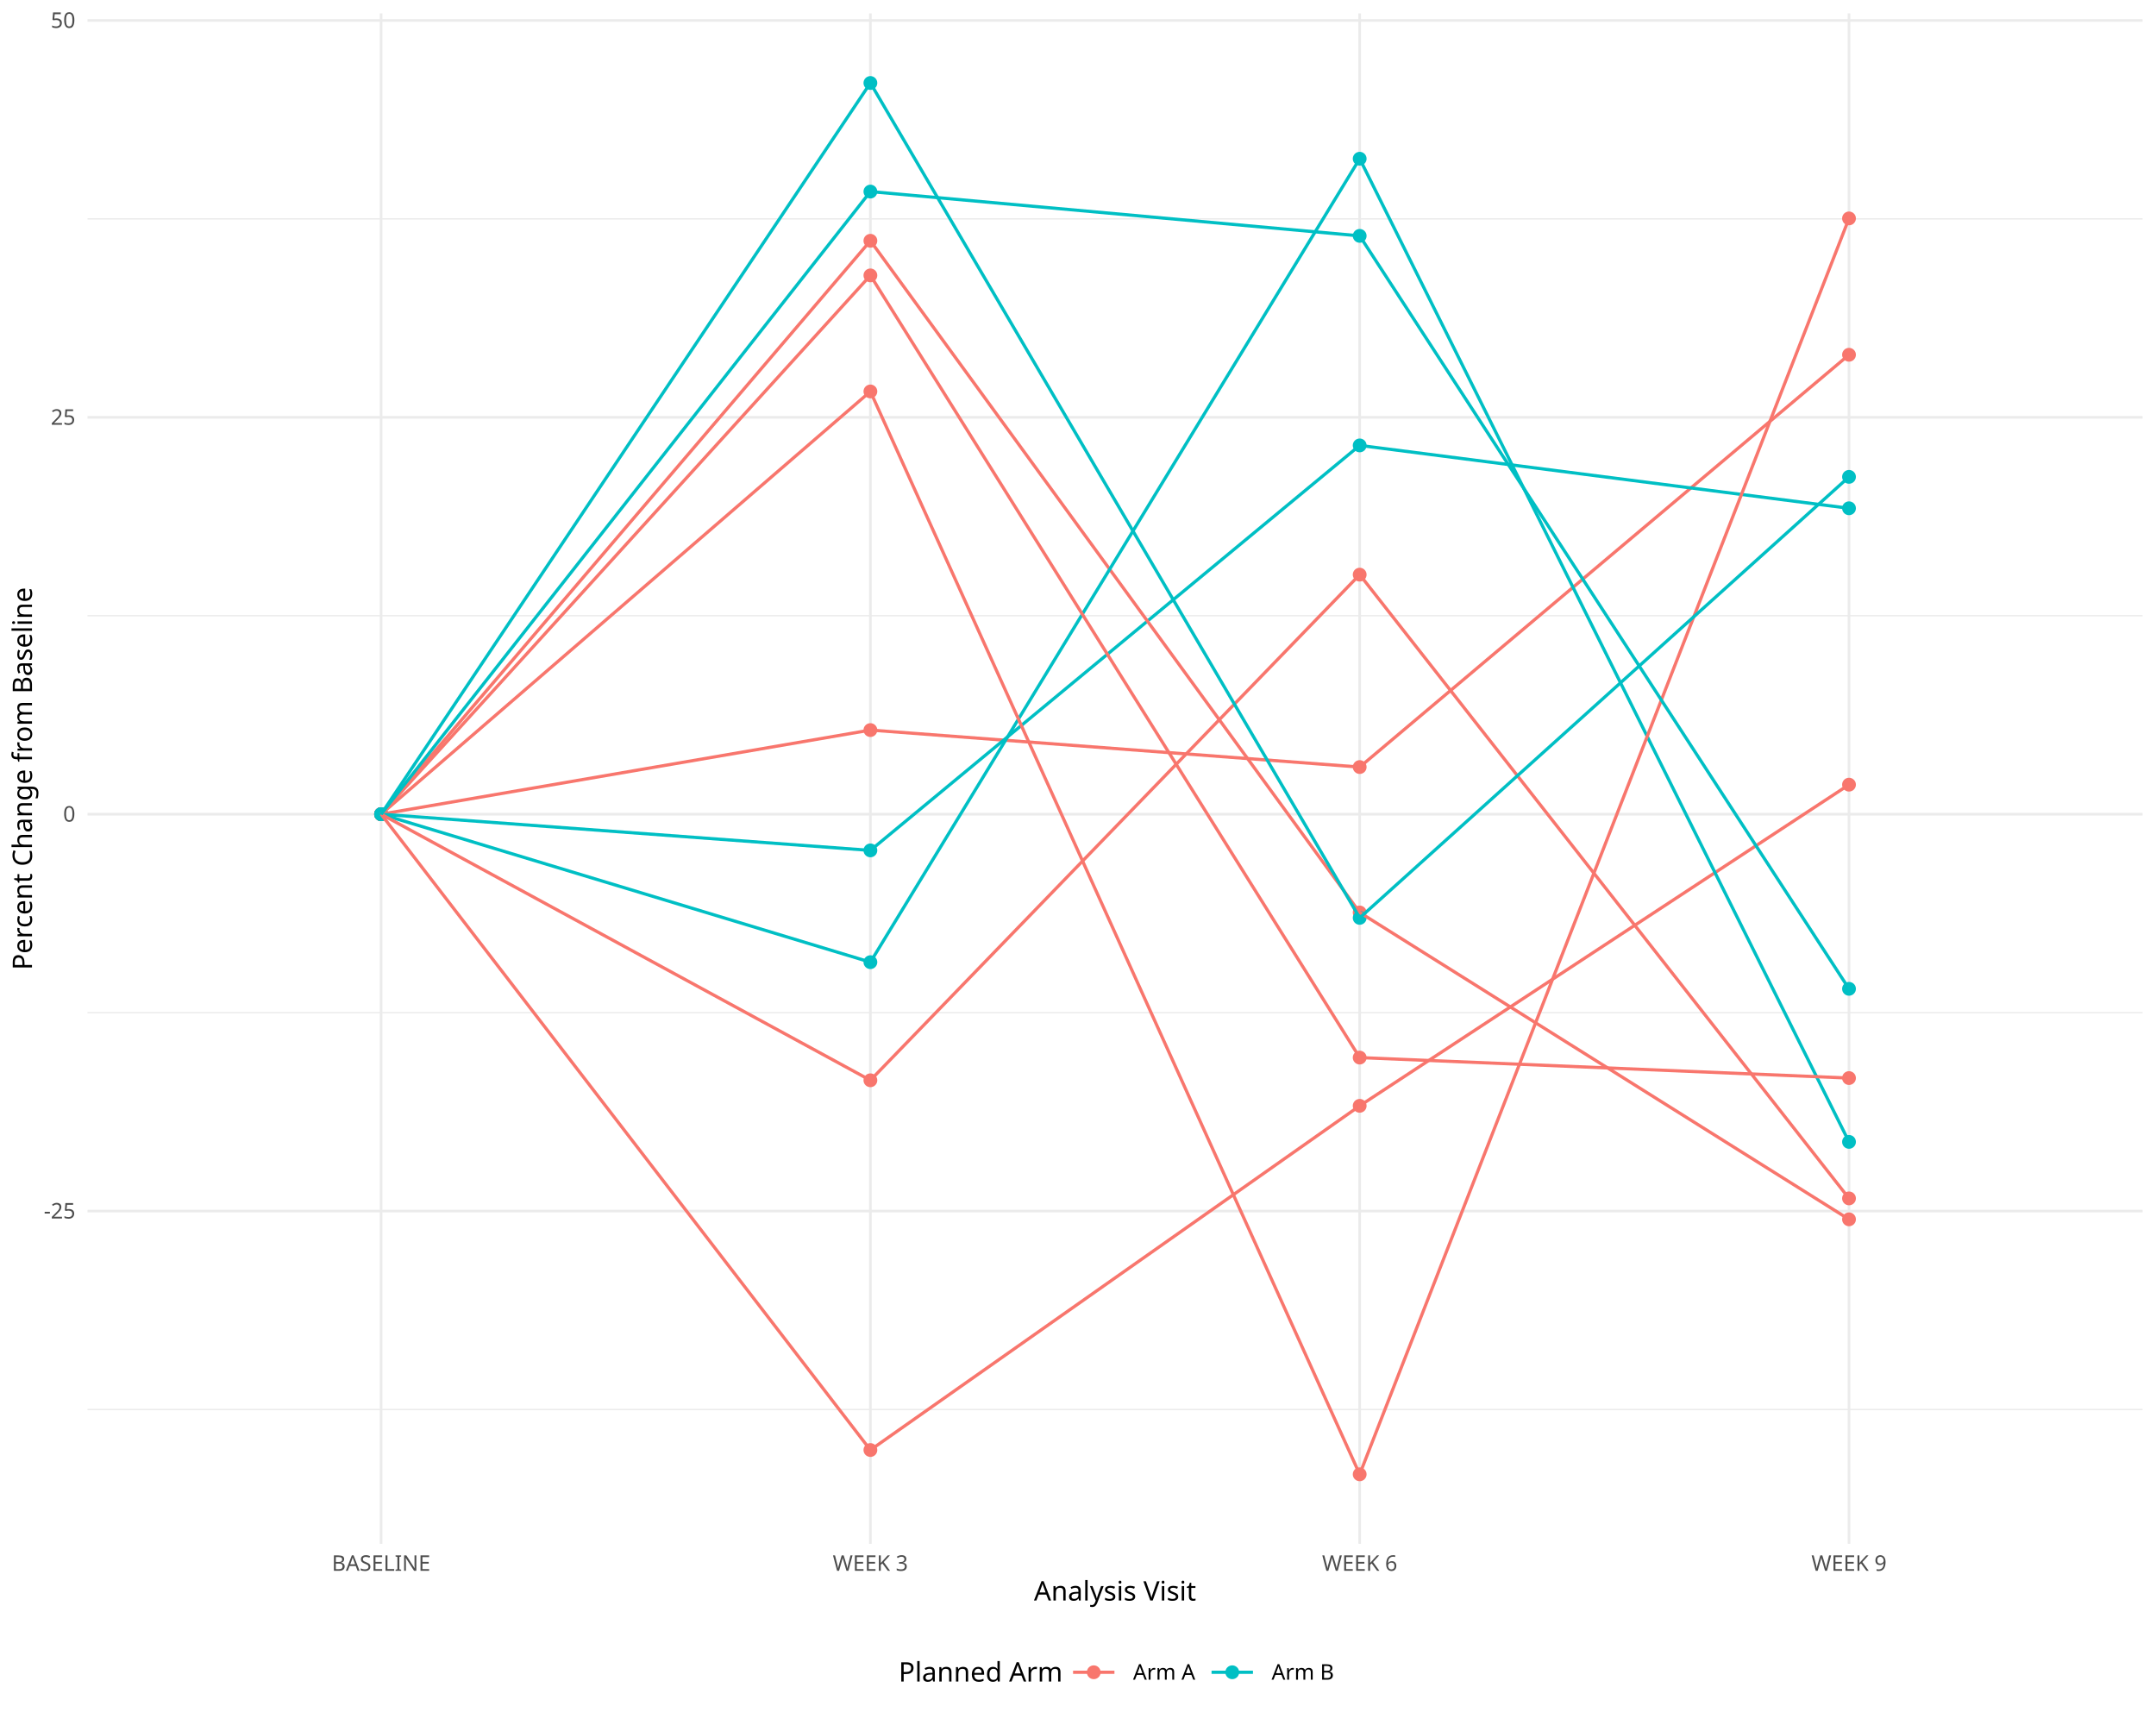
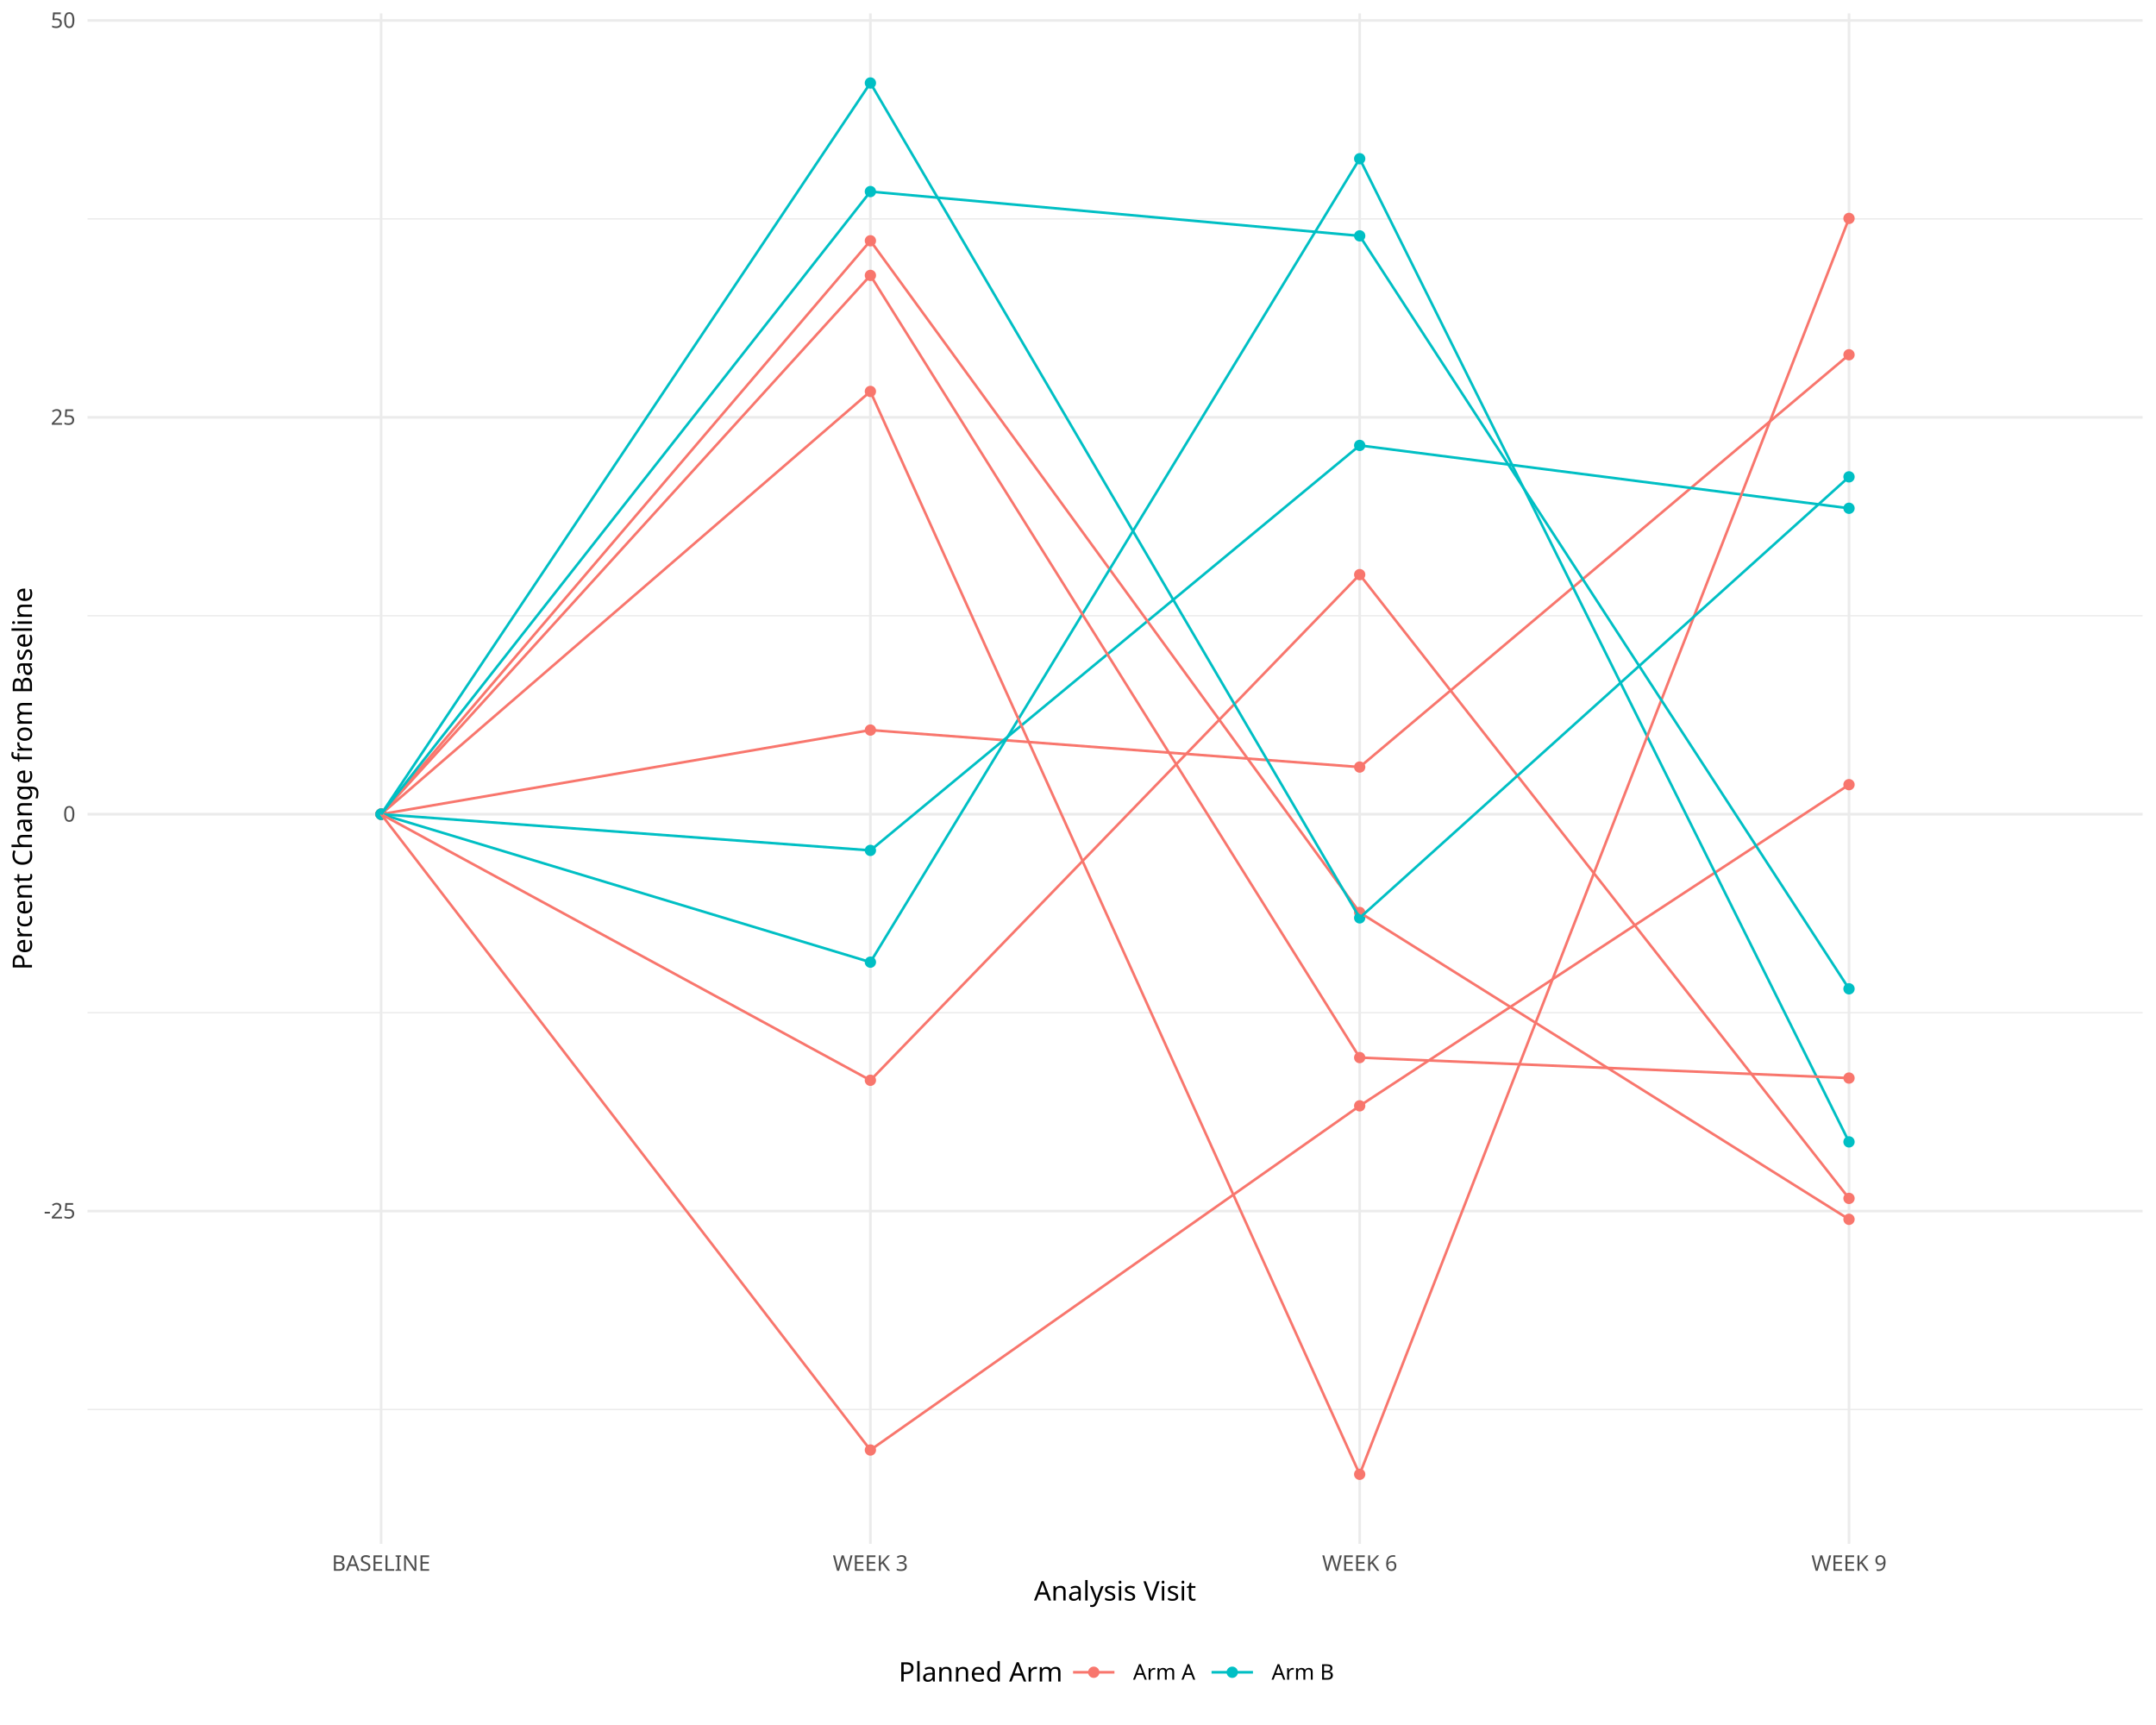
<svg xmlns="http://www.w3.org/2000/svg" class="svglite" data-engine-version="2.0" width="720.00pt" height="576.00pt" viewBox="0 0 720.00 576.00">
  <defs>
    <style type="text/css">
    .svglite line, .svglite polyline, .svglite polygon, .svglite path, .svglite rect, .svglite circle {
      fill: none;
      stroke: #000000;
      stroke-linecap: round;
      stroke-linejoin: round;
      stroke-miterlimit: 10.00;
    }
  </style>
  </defs>
  <rect width="100%" height="100%" style="stroke: none; fill: #FFFFFF;" />
  <defs>
    <clipPath id="cpMC4wMHw3MjAuMDB8MC4wMHw1NzYuMDA=">
      <rect x="0.00" y="0.00" width="720.00" height="576.00" />
    </clipPath>
  </defs>
  <g clip-path="url(#cpMC4wMHw3MjAuMDB8MC4wMHw1NzYuMDA=)">
- </g>
+     <rect x="0.00" y="0.00" width="720.00" height="576.00" style="stroke-width: 0.87; stroke: none; fill: #FFFFFF;" />
+   </g>
  <defs>
    <clipPath id="cpMjkuMjN8NzE1LjUyfDQuNDh8NTE1LjUy">
      <rect x="29.23" y="4.48" width="686.29" height="511.03" />
    </clipPath>
  </defs>
  <g clip-path="url(#cpMjkuMjN8NzE1LjUyfDQuNDh8NTE1LjUy)">
    <polyline points="29.23,470.66 715.52,470.66 " style="stroke-width: 0.44; stroke: #EBEBEB; stroke-linecap: butt;" />
    <polyline points="29.23,338.14 715.52,338.14 " style="stroke-width: 0.44; stroke: #EBEBEB; stroke-linecap: butt;" />
    <polyline points="29.23,205.61 715.52,205.61 " style="stroke-width: 0.44; stroke: #EBEBEB; stroke-linecap: butt;" />
    <polyline points="29.23,73.09 715.52,73.09 " style="stroke-width: 0.44; stroke: #EBEBEB; stroke-linecap: butt;" />
    <polyline points="29.23,404.40 715.52,404.40 " style="stroke-width: 0.87; stroke: #EBEBEB; stroke-linecap: butt;" />
    <polyline points="29.23,271.87 715.52,271.87 " style="stroke-width: 0.87; stroke: #EBEBEB; stroke-linecap: butt;" />
    <polyline points="29.23,139.35 715.52,139.35 " style="stroke-width: 0.87; stroke: #EBEBEB; stroke-linecap: butt;" />
    <polyline points="29.23,6.83 715.52,6.83 " style="stroke-width: 0.87; stroke: #EBEBEB; stroke-linecap: butt;" />
    <polyline points="127.27,515.52 127.27,4.48 " style="stroke-width: 0.87; stroke: #EBEBEB; stroke-linecap: butt;" />
    <polyline points="290.67,515.52 290.67,4.48 " style="stroke-width: 0.87; stroke: #EBEBEB; stroke-linecap: butt;" />
    <polyline points="454.07,515.52 454.07,4.48 " style="stroke-width: 0.87; stroke: #EBEBEB; stroke-linecap: butt;" />
    <polyline points="617.48,515.52 617.48,4.48 " style="stroke-width: 0.87; stroke: #EBEBEB; stroke-linecap: butt;" />
-     <circle cx="127.27" cy="271.87" r="1.95" style="stroke-width: 0.71; stroke: #F8766D; fill: #F8766D;" />
-     <circle cx="290.67" cy="243.78" r="1.95" style="stroke-width: 0.71; stroke: #F8766D; fill: #F8766D;" />
-     <circle cx="454.07" cy="256.13" r="1.95" style="stroke-width: 0.71; stroke: #F8766D; fill: #F8766D;" />
-     <circle cx="617.48" cy="118.46" r="1.95" style="stroke-width: 0.71; stroke: #F8766D; fill: #F8766D;" />
-     <circle cx="127.27" cy="271.87" r="1.95" style="stroke-width: 0.71; stroke: #00BFC4; fill: #00BFC4;" />
-     <circle cx="290.67" cy="283.96" r="1.95" style="stroke-width: 0.71; stroke: #00BFC4; fill: #00BFC4;" />
-     <circle cx="454.07" cy="148.73" r="1.95" style="stroke-width: 0.71; stroke: #00BFC4; fill: #00BFC4;" />
-     <circle cx="617.48" cy="169.72" r="1.95" style="stroke-width: 0.71; stroke: #00BFC4; fill: #00BFC4;" />
-     <circle cx="127.27" cy="271.87" r="1.95" style="stroke-width: 0.71; stroke: #F8766D; fill: #F8766D;" />
-     <circle cx="290.67" cy="80.40" r="1.95" style="stroke-width: 0.71; stroke: #F8766D; fill: #F8766D;" />
-     <circle cx="454.07" cy="304.69" r="1.95" style="stroke-width: 0.71; stroke: #F8766D; fill: #F8766D;" />
-     <circle cx="617.48" cy="407.15" r="1.95" style="stroke-width: 0.71; stroke: #F8766D; fill: #F8766D;" />
-     <circle cx="127.27" cy="271.87" r="1.95" style="stroke-width: 0.71; stroke: #F8766D; fill: #F8766D;" />
-     <circle cx="290.67" cy="484.18" r="1.95" style="stroke-width: 0.71; stroke: #F8766D; fill: #F8766D;" />
-     <circle cx="454.07" cy="369.25" r="1.95" style="stroke-width: 0.71; stroke: #F8766D; fill: #F8766D;" />
-     <circle cx="617.48" cy="262.01" r="1.95" style="stroke-width: 0.71; stroke: #F8766D; fill: #F8766D;" />
-     <circle cx="127.27" cy="271.87" r="1.95" style="stroke-width: 0.71; stroke: #00BFC4; fill: #00BFC4;" />
-     <circle cx="290.67" cy="321.28" r="1.95" style="stroke-width: 0.71; stroke: #00BFC4; fill: #00BFC4;" />
-     <circle cx="454.07" cy="53.00" r="1.95" style="stroke-width: 0.71; stroke: #00BFC4; fill: #00BFC4;" />
-     <circle cx="617.48" cy="381.29" r="1.95" style="stroke-width: 0.71; stroke: #00BFC4; fill: #00BFC4;" />
-     <circle cx="127.27" cy="271.87" r="1.95" style="stroke-width: 0.71; stroke: #F8766D; fill: #F8766D;" />
-     <circle cx="290.67" cy="360.72" r="1.95" style="stroke-width: 0.71; stroke: #F8766D; fill: #F8766D;" />
-     <circle cx="454.07" cy="191.88" r="1.95" style="stroke-width: 0.71; stroke: #F8766D; fill: #F8766D;" />
-     <circle cx="617.48" cy="400.16" r="1.95" style="stroke-width: 0.71; stroke: #F8766D; fill: #F8766D;" />
-     <circle cx="127.27" cy="271.87" r="1.95" style="stroke-width: 0.71; stroke: #F8766D; fill: #F8766D;" />
-     <circle cx="290.67" cy="130.71" r="1.95" style="stroke-width: 0.71; stroke: #F8766D; fill: #F8766D;" />
-     <circle cx="454.07" cy="492.29" r="1.95" style="stroke-width: 0.71; stroke: #F8766D; fill: #F8766D;" />
-     <circle cx="617.48" cy="72.93" r="1.95" style="stroke-width: 0.71; stroke: #F8766D; fill: #F8766D;" />
-     <circle cx="127.27" cy="271.87" r="1.95" style="stroke-width: 0.71; stroke: #F8766D; fill: #F8766D;" />
-     <circle cx="290.67" cy="91.96" r="1.95" style="stroke-width: 0.71; stroke: #F8766D; fill: #F8766D;" />
-     <circle cx="454.07" cy="353.14" r="1.95" style="stroke-width: 0.71; stroke: #F8766D; fill: #F8766D;" />
-     <circle cx="617.48" cy="359.98" r="1.95" style="stroke-width: 0.71; stroke: #F8766D; fill: #F8766D;" />
-     <circle cx="127.27" cy="271.87" r="1.95" style="stroke-width: 0.71; stroke: #00BFC4; fill: #00BFC4;" />
-     <circle cx="290.67" cy="63.97" r="1.95" style="stroke-width: 0.71; stroke: #00BFC4; fill: #00BFC4;" />
-     <circle cx="454.07" cy="78.76" r="1.95" style="stroke-width: 0.71; stroke: #00BFC4; fill: #00BFC4;" />
-     <circle cx="617.48" cy="330.18" r="1.95" style="stroke-width: 0.71; stroke: #00BFC4; fill: #00BFC4;" />
-     <circle cx="127.27" cy="271.87" r="1.95" style="stroke-width: 0.71; stroke: #00BFC4; fill: #00BFC4;" />
-     <circle cx="290.67" cy="27.71" r="1.95" style="stroke-width: 0.71; stroke: #00BFC4; fill: #00BFC4;" />
-     <circle cx="454.07" cy="306.49" r="1.95" style="stroke-width: 0.71; stroke: #00BFC4; fill: #00BFC4;" />
-     <circle cx="617.48" cy="159.23" r="1.95" style="stroke-width: 0.71; stroke: #00BFC4; fill: #00BFC4;" />
-     <polyline points="127.27,271.87 290.67,243.78 454.07,256.13 617.48,118.46 " style="stroke-width: 1.07; stroke: #F8766D; stroke-linecap: butt;" />
-     <polyline points="127.27,271.87 290.67,283.96 454.07,148.73 617.48,169.72 " style="stroke-width: 1.07; stroke: #00BFC4; stroke-linecap: butt;" />
-     <polyline points="127.27,271.87 290.67,80.40 454.07,304.69 617.48,407.15 " style="stroke-width: 1.07; stroke: #F8766D; stroke-linecap: butt;" />
-     <polyline points="127.27,271.87 290.67,484.18 454.07,369.25 617.48,262.01 " style="stroke-width: 1.07; stroke: #F8766D; stroke-linecap: butt;" />
-     <polyline points="127.27,271.87 290.67,321.28 454.07,53.00 617.48,381.29 " style="stroke-width: 1.07; stroke: #00BFC4; stroke-linecap: butt;" />
-     <polyline points="127.27,271.87 290.67,360.72 454.07,191.88 617.48,400.16 " style="stroke-width: 1.07; stroke: #F8766D; stroke-linecap: butt;" />
-     <polyline points="127.27,271.87 290.67,130.71 454.07,492.29 617.48,72.93 " style="stroke-width: 1.07; stroke: #F8766D; stroke-linecap: butt;" />
-     <polyline points="127.27,271.87 290.67,91.96 454.07,353.14 617.48,359.98 " style="stroke-width: 1.07; stroke: #F8766D; stroke-linecap: butt;" />
-     <polyline points="127.27,271.87 290.67,63.97 454.07,78.76 617.48,330.18 " style="stroke-width: 1.07; stroke: #00BFC4; stroke-linecap: butt;" />
-     <polyline points="127.27,271.87 290.67,27.71 454.07,306.49 617.48,159.23 " style="stroke-width: 1.07; stroke: #00BFC4; stroke-linecap: butt;" />
+     <circle cx="127.27" cy="271.87" r="1.60" style="stroke-width: 0.58; stroke: #F8766D; fill: #F8766D;" />
+     <circle cx="290.67" cy="243.78" r="1.60" style="stroke-width: 0.58; stroke: #F8766D; fill: #F8766D;" />
+     <circle cx="454.07" cy="256.13" r="1.60" style="stroke-width: 0.58; stroke: #F8766D; fill: #F8766D;" />
+     <circle cx="617.48" cy="118.46" r="1.60" style="stroke-width: 0.58; stroke: #F8766D; fill: #F8766D;" />
+     <circle cx="127.27" cy="271.87" r="1.60" style="stroke-width: 0.58; stroke: #00BFC4; fill: #00BFC4;" />
+     <circle cx="290.67" cy="283.96" r="1.60" style="stroke-width: 0.58; stroke: #00BFC4; fill: #00BFC4;" />
+     <circle cx="454.07" cy="148.73" r="1.60" style="stroke-width: 0.58; stroke: #00BFC4; fill: #00BFC4;" />
+     <circle cx="617.48" cy="169.72" r="1.60" style="stroke-width: 0.58; stroke: #00BFC4; fill: #00BFC4;" />
+     <circle cx="127.27" cy="271.87" r="1.60" style="stroke-width: 0.58; stroke: #F8766D; fill: #F8766D;" />
+     <circle cx="290.67" cy="80.40" r="1.60" style="stroke-width: 0.58; stroke: #F8766D; fill: #F8766D;" />
+     <circle cx="454.07" cy="304.69" r="1.60" style="stroke-width: 0.58; stroke: #F8766D; fill: #F8766D;" />
+     <circle cx="617.48" cy="407.15" r="1.60" style="stroke-width: 0.58; stroke: #F8766D; fill: #F8766D;" />
+     <circle cx="127.27" cy="271.87" r="1.60" style="stroke-width: 0.58; stroke: #F8766D; fill: #F8766D;" />
+     <circle cx="290.67" cy="484.18" r="1.60" style="stroke-width: 0.58; stroke: #F8766D; fill: #F8766D;" />
+     <circle cx="454.07" cy="369.25" r="1.60" style="stroke-width: 0.58; stroke: #F8766D; fill: #F8766D;" />
+     <circle cx="617.48" cy="262.01" r="1.60" style="stroke-width: 0.58; stroke: #F8766D; fill: #F8766D;" />
+     <circle cx="127.27" cy="271.87" r="1.60" style="stroke-width: 0.58; stroke: #00BFC4; fill: #00BFC4;" />
+     <circle cx="290.67" cy="321.28" r="1.60" style="stroke-width: 0.58; stroke: #00BFC4; fill: #00BFC4;" />
+     <circle cx="454.07" cy="53.00" r="1.60" style="stroke-width: 0.58; stroke: #00BFC4; fill: #00BFC4;" />
+     <circle cx="617.48" cy="381.29" r="1.60" style="stroke-width: 0.58; stroke: #00BFC4; fill: #00BFC4;" />
+     <circle cx="127.27" cy="271.87" r="1.60" style="stroke-width: 0.58; stroke: #F8766D; fill: #F8766D;" />
+     <circle cx="290.67" cy="360.72" r="1.60" style="stroke-width: 0.58; stroke: #F8766D; fill: #F8766D;" />
+     <circle cx="454.07" cy="191.88" r="1.60" style="stroke-width: 0.58; stroke: #F8766D; fill: #F8766D;" />
+     <circle cx="617.48" cy="400.16" r="1.60" style="stroke-width: 0.58; stroke: #F8766D; fill: #F8766D;" />
+     <circle cx="127.27" cy="271.87" r="1.60" style="stroke-width: 0.58; stroke: #F8766D; fill: #F8766D;" />
+     <circle cx="290.67" cy="130.71" r="1.60" style="stroke-width: 0.58; stroke: #F8766D; fill: #F8766D;" />
+     <circle cx="454.07" cy="492.29" r="1.60" style="stroke-width: 0.58; stroke: #F8766D; fill: #F8766D;" />
+     <circle cx="617.48" cy="72.93" r="1.60" style="stroke-width: 0.58; stroke: #F8766D; fill: #F8766D;" />
+     <circle cx="127.27" cy="271.87" r="1.60" style="stroke-width: 0.58; stroke: #F8766D; fill: #F8766D;" />
+     <circle cx="290.67" cy="91.96" r="1.60" style="stroke-width: 0.58; stroke: #F8766D; fill: #F8766D;" />
+     <circle cx="454.07" cy="353.14" r="1.60" style="stroke-width: 0.58; stroke: #F8766D; fill: #F8766D;" />
+     <circle cx="617.48" cy="359.98" r="1.60" style="stroke-width: 0.58; stroke: #F8766D; fill: #F8766D;" />
+     <circle cx="127.27" cy="271.87" r="1.60" style="stroke-width: 0.58; stroke: #00BFC4; fill: #00BFC4;" />
+     <circle cx="290.67" cy="63.97" r="1.60" style="stroke-width: 0.58; stroke: #00BFC4; fill: #00BFC4;" />
+     <circle cx="454.07" cy="78.76" r="1.60" style="stroke-width: 0.58; stroke: #00BFC4; fill: #00BFC4;" />
+     <circle cx="617.48" cy="330.18" r="1.60" style="stroke-width: 0.58; stroke: #00BFC4; fill: #00BFC4;" />
+     <circle cx="127.27" cy="271.87" r="1.60" style="stroke-width: 0.58; stroke: #00BFC4; fill: #00BFC4;" />
+     <circle cx="290.67" cy="27.71" r="1.60" style="stroke-width: 0.58; stroke: #00BFC4; fill: #00BFC4;" />
+     <circle cx="454.07" cy="306.49" r="1.60" style="stroke-width: 0.58; stroke: #00BFC4; fill: #00BFC4;" />
+     <circle cx="617.48" cy="159.23" r="1.60" style="stroke-width: 0.58; stroke: #00BFC4; fill: #00BFC4;" />
+     <polyline points="127.27,271.87 290.67,243.78 454.07,256.13 617.48,118.46 " style="stroke-width: 0.87; stroke: #F8766D; stroke-linecap: butt;" />
+     <polyline points="127.27,271.87 290.67,283.96 454.07,148.73 617.48,169.72 " style="stroke-width: 0.87; stroke: #00BFC4; stroke-linecap: butt;" />
+     <polyline points="127.27,271.87 290.67,80.40 454.07,304.69 617.48,407.15 " style="stroke-width: 0.87; stroke: #F8766D; stroke-linecap: butt;" />
+     <polyline points="127.27,271.87 290.67,484.18 454.07,369.25 617.48,262.01 " style="stroke-width: 0.87; stroke: #F8766D; stroke-linecap: butt;" />
+     <polyline points="127.27,271.87 290.67,321.28 454.07,53.00 617.48,381.29 " style="stroke-width: 0.87; stroke: #00BFC4; stroke-linecap: butt;" />
+     <polyline points="127.27,271.87 290.67,360.72 454.07,191.88 617.48,400.16 " style="stroke-width: 0.87; stroke: #F8766D; stroke-linecap: butt;" />
+     <polyline points="127.27,271.87 290.67,130.71 454.07,492.29 617.48,72.93 " style="stroke-width: 0.87; stroke: #F8766D; stroke-linecap: butt;" />
+     <polyline points="127.27,271.87 290.67,91.96 454.07,353.14 617.48,359.98 " style="stroke-width: 0.87; stroke: #F8766D; stroke-linecap: butt;" />
+     <polyline points="127.27,271.87 290.67,63.97 454.07,78.76 617.48,330.18 " style="stroke-width: 0.87; stroke: #00BFC4; stroke-linecap: butt;" />
+     <polyline points="127.27,271.87 290.67,27.71 454.07,306.49 617.48,159.23 " style="stroke-width: 0.87; stroke: #00BFC4; stroke-linecap: butt;" />
  </g>
  <g clip-path="url(#cpMC4wMHw3MjAuMDB8MC4wMHw1NzYuMDA=)">
    <text x="25.19" y="406.87" text-anchor="end" style="font-size: 7.20px; fill: #4D4D4D; font-family: sans;" textLength="10.41px" lengthAdjust="spacingAndGlyphs">-25</text>
    <text x="25.19" y="274.35" text-anchor="end" style="font-size: 7.20px; fill: #4D4D4D; font-family: sans;" textLength="4.00px" lengthAdjust="spacingAndGlyphs">0</text>
    <text x="25.19" y="141.83" text-anchor="end" style="font-size: 7.20px; fill: #4D4D4D; font-family: sans;" textLength="8.01px" lengthAdjust="spacingAndGlyphs">25</text>
    <text x="25.19" y="9.30" text-anchor="end" style="font-size: 7.20px; fill: #4D4D4D; font-family: sans;" textLength="8.01px" lengthAdjust="spacingAndGlyphs">50</text>
    <text x="127.27" y="524.51" text-anchor="middle" style="font-size: 7.20px; fill: #4D4D4D; font-family: sans;" textLength="35.23px" lengthAdjust="spacingAndGlyphs">BASELINE</text>
    <text x="290.67" y="524.51" text-anchor="middle" style="font-size: 7.20px; fill: #4D4D4D; font-family: sans;" textLength="27.21px" lengthAdjust="spacingAndGlyphs">WEEK 3</text>
    <text x="454.07" y="524.51" text-anchor="middle" style="font-size: 7.20px; fill: #4D4D4D; font-family: sans;" textLength="27.21px" lengthAdjust="spacingAndGlyphs">WEEK 6</text>
    <text x="617.48" y="524.51" text-anchor="middle" style="font-size: 7.20px; fill: #4D4D4D; font-family: sans;" textLength="27.21px" lengthAdjust="spacingAndGlyphs">WEEK 9</text>
    <text x="372.37" y="534.44" text-anchor="middle" style="font-size: 9.00px; font-family: sans;" textLength="53.03px" lengthAdjust="spacingAndGlyphs">Analysis Visit</text>
    <text transform="translate(10.68,260.00) rotate(-90)" text-anchor="middle" style="font-size: 9.00px; font-family: sans;" textLength="122.59px" lengthAdjust="spacingAndGlyphs">Percent Change from Baseline</text>
    <text x="300.10" y="561.49" style="font-size: 9.00px; font-family: sans;" textLength="52.03px" lengthAdjust="spacingAndGlyphs">Planned Arm</text>
-     <circle cx="365.26" cy="558.39" r="1.95" style="stroke-width: 0.71; stroke: #F8766D; fill: #F8766D;" />
-     <line x1="358.35" y1="558.39" x2="372.17" y2="558.39" style="stroke-width: 1.07; stroke: #F8766D; stroke-linecap: butt;" />
-     <circle cx="411.51" cy="558.39" r="1.95" style="stroke-width: 0.71; stroke: #00BFC4; fill: #00BFC4;" />
-     <line x1="404.60" y1="558.39" x2="418.43" y2="558.39" style="stroke-width: 1.07; stroke: #00BFC4; stroke-linecap: butt;" />
+     <circle cx="365.26" cy="558.39" r="1.60" style="stroke-width: 0.58; stroke: #F8766D; fill: #F8766D;" />
+     <line x1="358.35" y1="558.39" x2="372.17" y2="558.39" style="stroke-width: 0.87; stroke: #F8766D; stroke-linecap: butt;" />
+     <circle cx="411.51" cy="558.39" r="1.60" style="stroke-width: 0.58; stroke: #00BFC4; fill: #00BFC4;" />
+     <line x1="404.60" y1="558.39" x2="418.43" y2="558.39" style="stroke-width: 0.87; stroke: #00BFC4; stroke-linecap: butt;" />
    <text x="378.38" y="560.87" style="font-size: 7.20px; font-family: sans;" textLength="20.01px" lengthAdjust="spacingAndGlyphs">Arm A</text>
    <text x="424.64" y="560.87" style="font-size: 7.20px; font-family: sans;" textLength="20.01px" lengthAdjust="spacingAndGlyphs">Arm B</text>
  </g>
</svg>
